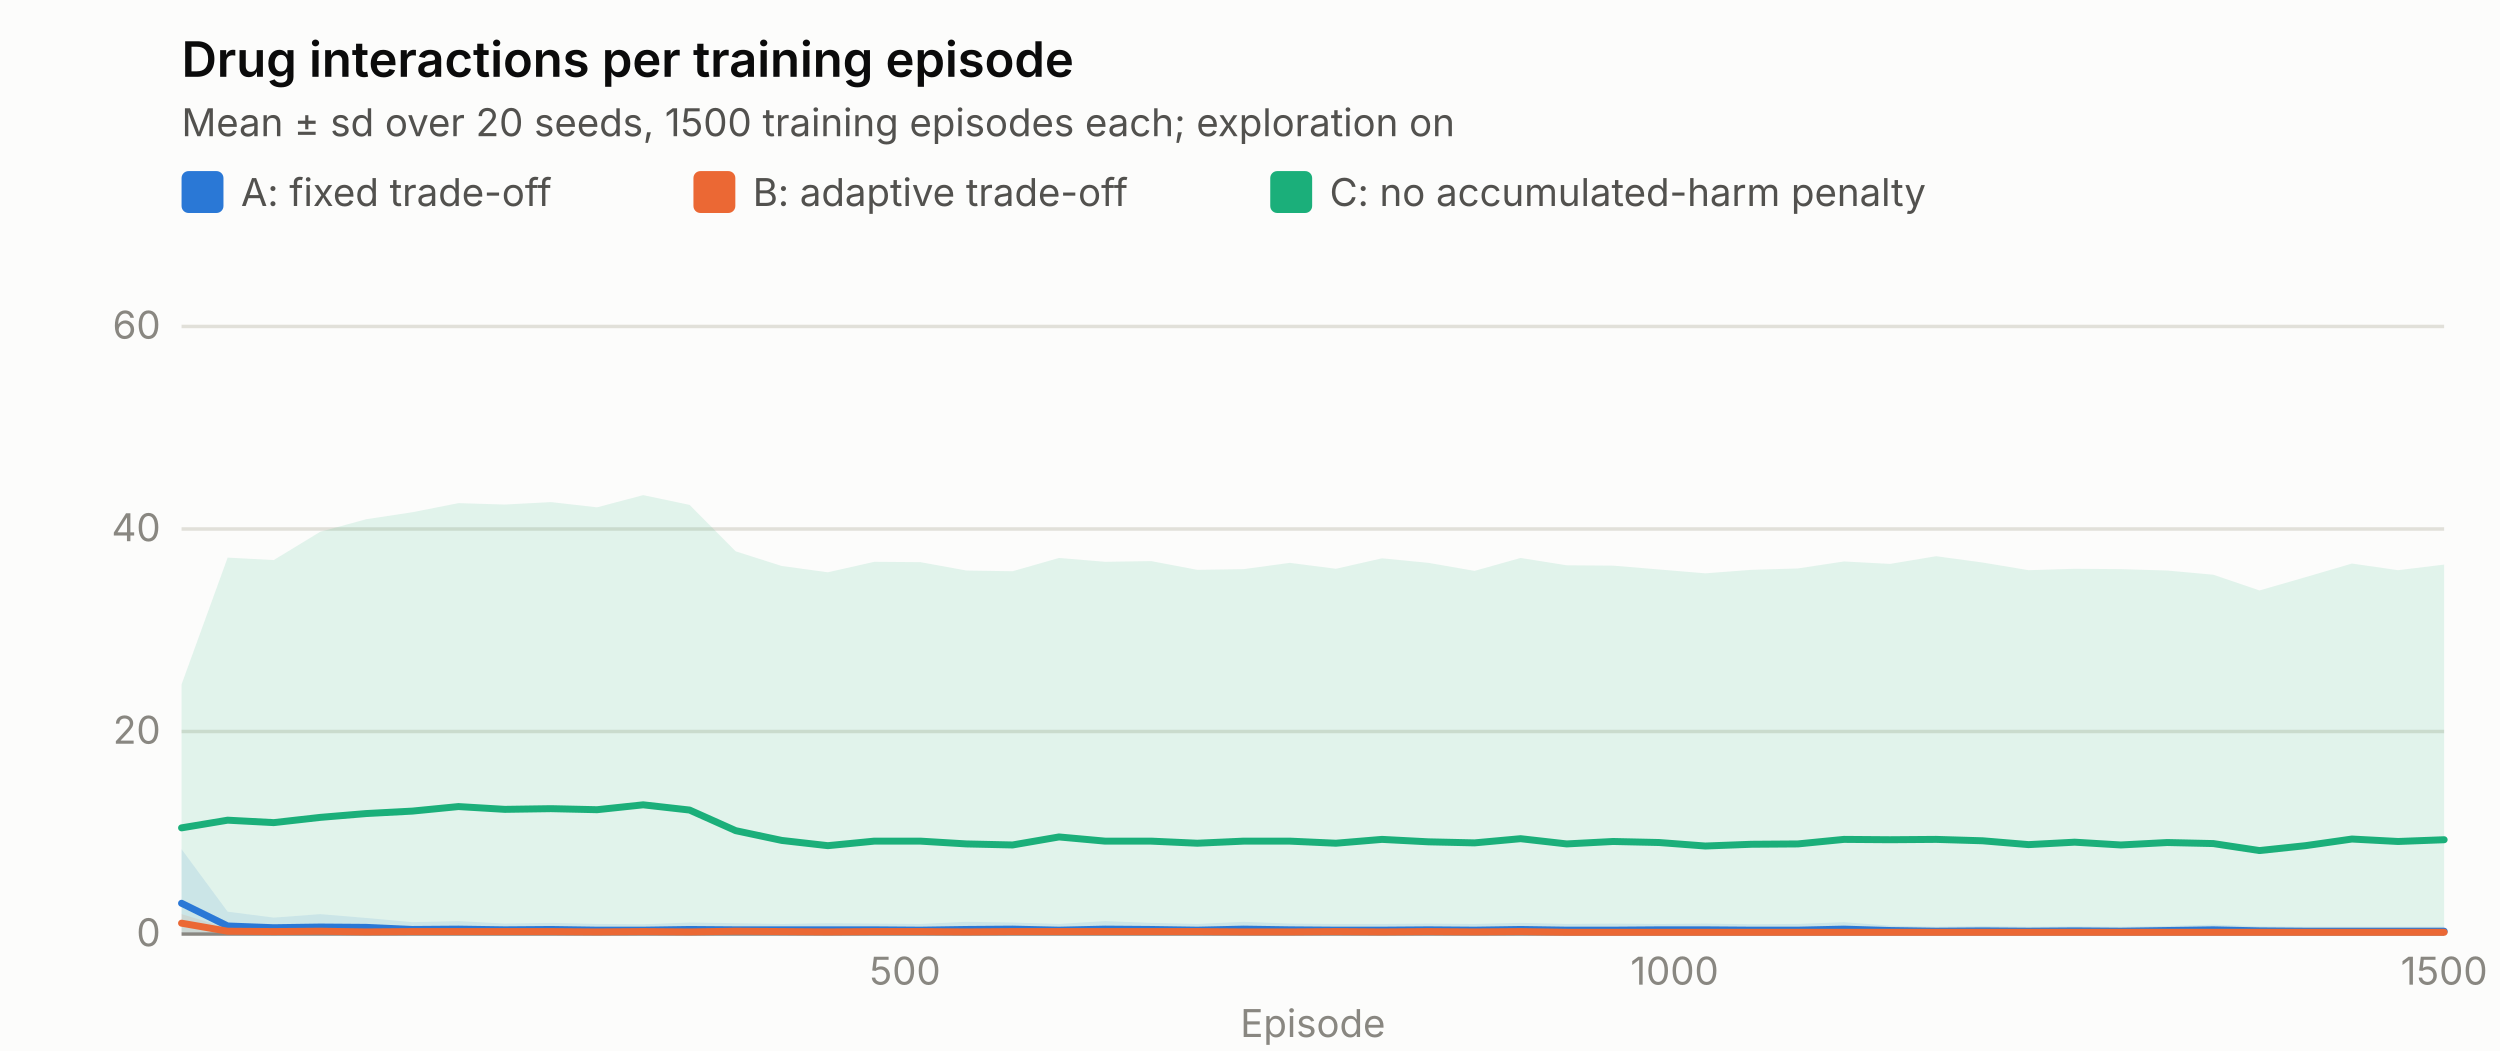
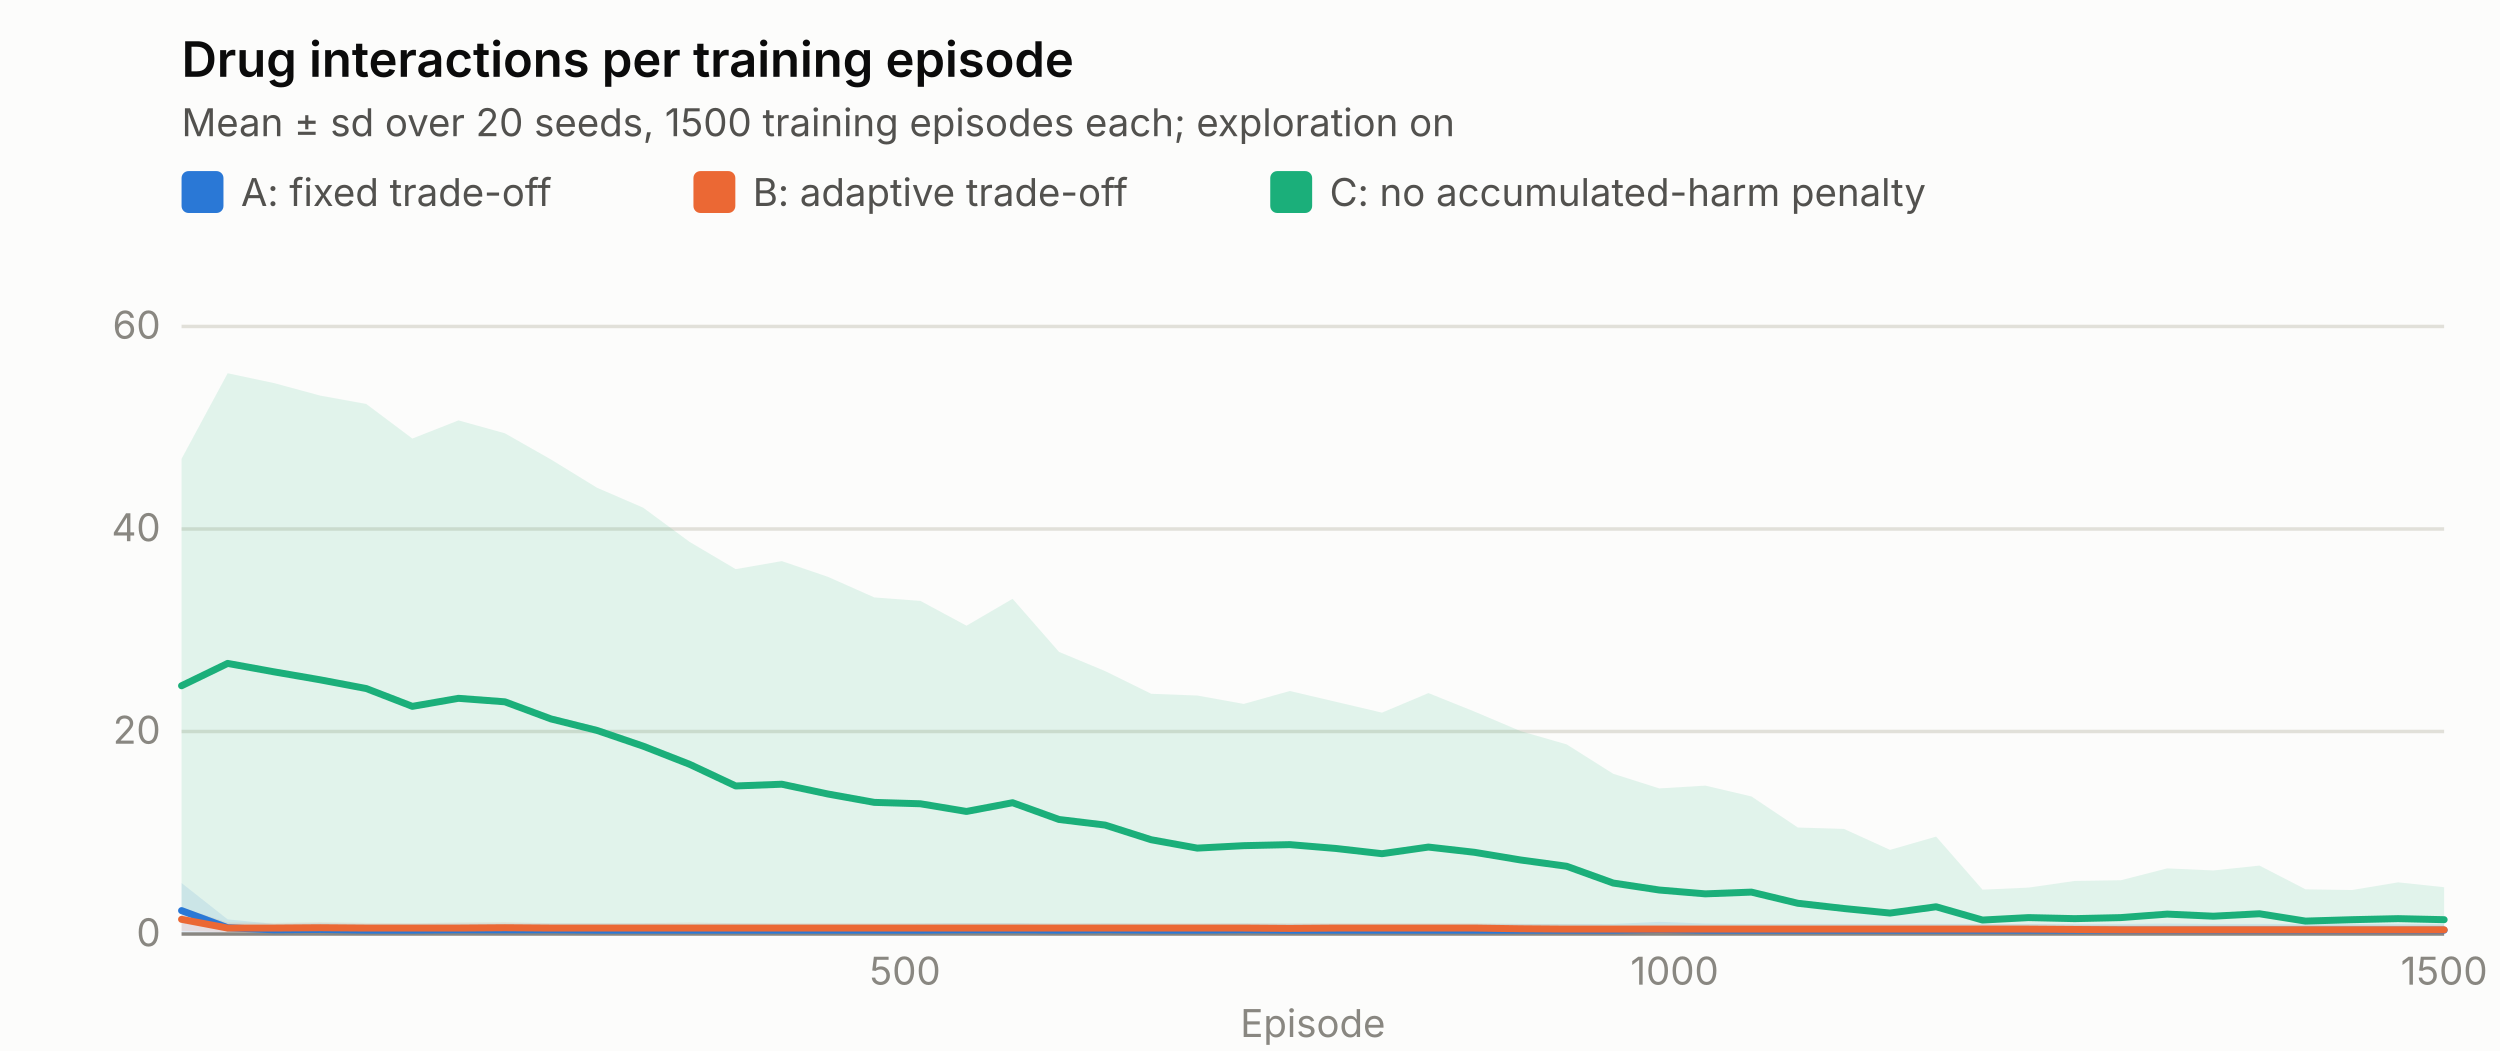
<svg xmlns="http://www.w3.org/2000/svg" viewBox="0 0 716 301" width="716" height="301" font-family="system-ui, -apple-system, &quot;Segoe UI&quot;, sans-serif">
  <rect width="716" height="301" fill="#fcfcfb" />
  <text x="52.0" y="22.0" font-size="14" font-weight="600" fill="#0b0b0b" text-anchor="start">Drug interactions per training episode</text>
  <text x="52.0" y="39.0" font-size="11" font-weight="400" fill="#52514e" text-anchor="start">Mean ± sd over 20 seeds, 1500 training episodes each; exploration on</text>
  <rect x="52" y="49" width="12" height="12" rx="2" fill="#2a78d6" />
  <text x="69.0" y="59.0" font-size="11" font-weight="400" fill="#52514e" text-anchor="start">A: fixed trade-off</text>
  <rect x="198.6" y="49" width="12" height="12" rx="2" fill="#eb6834" />
  <text x="215.6" y="59.0" font-size="11" font-weight="400" fill="#52514e" text-anchor="start">B: adaptive trade-off</text>
  <rect x="363.8" y="49" width="12" height="12" rx="2" fill="#1baf7a" />
  <text x="380.8" y="59.0" font-size="11" font-weight="400" fill="#52514e" text-anchor="start">C: no accumulated-harm penalty</text>
  <line x1="52" x2="700" y1="267.5" y2="267.5" stroke="#898781" stroke-width="1" />
  <text x="46.0" y="271.0" font-size="11" font-weight="400" fill="#898781" text-anchor="end">0</text>
  <line x1="52" x2="700" y1="209.5" y2="209.5" stroke="#e1e0d9" stroke-width="1" />
  <text x="46.0" y="213.0" font-size="11" font-weight="400" fill="#898781" text-anchor="end">20</text>
  <line x1="52" x2="700" y1="151.5" y2="151.5" stroke="#e1e0d9" stroke-width="1" />
  <text x="46.0" y="155.0" font-size="11" font-weight="400" fill="#898781" text-anchor="end">40</text>
  <line x1="52" x2="700" y1="93.5" y2="93.5" stroke="#e1e0d9" stroke-width="1" />
  <text x="46.0" y="97.0" font-size="11" font-weight="400" fill="#898781" text-anchor="end">60</text>
  <text x="259.2" y="282.0" font-size="11" font-weight="400" fill="#898781" text-anchor="middle">500</text>
  <text x="479.6" y="282.0" font-size="11" font-weight="400" fill="#898781" text-anchor="middle">1000</text>
  <text x="700.0" y="282.0" font-size="11" font-weight="400" fill="#898781" text-anchor="middle">1500</text>
-   <polygon points="52.0,243.2 65.2,261.1 78.4,262.8 91.7,261.8 104.9,262.9 118.1,264.1 131.3,263.8 144.6,264.5 157.8,264.3 171.0,264.6 184.2,264.7 197.5,264.2 210.7,264.4 223.9,264.6 237.1,264.4 250.4,264.5 263.6,264.6 276.8,264.0 290.0,264.2 303.3,264.6 316.5,263.8 329.7,264.3 342.9,264.6 356.2,264.0 369.4,264.5 382.6,264.6 395.8,264.6 409.1,264.5 422.3,264.6 435.5,264.3 448.7,264.6 462.0,264.5 475.2,264.6 488.4,264.5 501.6,264.7 514.9,264.6 528.1,264.1 541.3,265.1 554.5,265.4 567.8,265.2 581.0,265.4 594.2,265.3 607.4,265.4 620.7,265.2 633.9,264.8 647.1,265.3 660.3,265.4 673.6,265.4 686.8,265.4 700.0,265.4 700.0,267.0 686.8,267.0 673.6,267.0 660.3,267.0 647.1,267.0 633.9,267.0 620.7,267.0 607.4,267.0 594.2,267.0 581.0,267.0 567.8,267.0 554.5,267.0 541.3,267.0 528.1,267.0 514.9,267.0 501.6,267.0 488.4,267.0 475.2,267.0 462.0,267.0 448.7,267.0 435.5,267.0 422.3,267.0 409.1,267.0 395.8,267.0 382.6,267.0 369.4,267.0 356.2,267.0 342.9,267.0 329.7,267.0 316.5,267.0 303.3,267.0 290.0,267.0 276.8,267.0 263.6,267.0 250.4,267.0 237.1,267.0 223.9,267.0 210.7,267.0 197.5,267.0 184.2,267.0 171.0,267.0 157.8,267.0 144.6,267.0 131.3,267.0 118.1,267.0 104.9,267.0 91.7,267.0 78.4,267.0 65.2,267.0 52.0,267.0" fill="#2a78d6" fill-opacity="0.12" />
-   <polygon points="52.0,261.8 65.2,265.8 78.4,266.2 91.7,266.0 104.9,266.2 118.1,266.0 131.3,266.0 144.6,266.1 157.8,266.2 171.0,266.2 184.2,266.2 197.5,266.2 210.7,265.6 223.9,266.2 237.1,266.2 250.4,266.1 263.6,265.9 276.8,266.3 290.0,266.2 303.3,266.1 316.5,266.2 329.7,266.2 342.9,266.1 356.2,266.2 369.4,266.2 382.6,266.2 395.8,266.2 409.1,266.2 422.3,266.2 435.5,265.7 448.7,266.7 462.0,267.0 475.2,266.9 488.4,267.0 501.6,267.0 514.9,267.0 528.1,266.8 541.3,267.0 554.5,267.0 567.8,266.7 581.0,267.0 594.2,267.0 607.4,267.0 620.7,266.8 633.9,266.9 647.1,267.0 660.3,266.9 673.6,266.9 686.8,266.9 700.0,267.0 700.0,267.0 686.8,267.0 673.6,267.0 660.3,267.0 647.1,267.0 633.9,267.0 620.7,267.0 607.4,267.0 594.2,267.0 581.0,267.0 567.8,267.0 554.5,267.0 541.3,267.0 528.1,267.0 514.9,267.0 501.6,267.0 488.4,267.0 475.2,267.0 462.0,267.0 448.7,267.0 435.5,267.0 422.3,267.0 409.1,267.0 395.8,267.0 382.6,267.0 369.4,267.0 356.2,267.0 342.9,267.0 329.7,267.0 316.5,267.0 303.3,267.0 290.0,267.0 276.8,267.0 263.6,267.0 250.4,267.0 237.1,267.0 223.9,267.0 210.7,267.0 197.5,267.0 184.2,267.0 171.0,267.0 157.8,267.0 144.6,267.0 131.3,267.0 118.1,267.0 104.9,267.0 91.7,267.0 78.4,267.0 65.2,267.0 52.0,267.0" fill="#eb6834" fill-opacity="0.12" />
-   <polygon points="52.0,196.0 65.2,159.7 78.4,160.4 91.7,152.3 104.9,148.7 118.1,146.7 131.3,144.1 144.6,144.5 157.8,143.8 171.0,145.3 184.2,141.8 197.5,144.6 210.7,157.9 223.9,162.1 237.1,163.9 250.4,160.9 263.6,161.0 276.8,163.4 290.0,163.6 303.3,159.8 316.5,160.9 329.7,160.7 342.9,163.2 356.2,163.0 369.4,161.2 382.6,162.9 395.8,159.9 409.1,161.2 422.3,163.5 435.5,159.8 448.7,161.9 462.0,162.0 475.2,163.1 488.4,164.2 501.6,163.2 514.9,162.8 528.1,160.8 541.3,161.5 554.5,159.3 567.8,161.1 581.0,163.3 594.2,162.9 607.4,163.0 620.7,163.4 633.9,164.6 647.1,169.1 660.3,165.3 673.6,161.4 686.8,163.3 700.0,161.7 700.0,267.0 686.8,267.0 673.6,267.0 660.3,267.0 647.1,267.0 633.9,267.0 620.7,267.0 607.4,267.0 594.2,267.0 581.0,267.0 567.8,267.0 554.5,267.0 541.3,267.0 528.1,267.0 514.9,267.0 501.6,267.0 488.4,267.0 475.2,267.0 462.0,267.0 448.7,267.0 435.5,267.0 422.3,267.0 409.1,267.0 395.8,267.0 382.6,267.0 369.4,267.0 356.2,267.0 342.9,267.0 329.7,267.0 316.5,267.0 303.3,267.0 290.0,267.0 276.8,267.0 263.6,267.0 250.4,267.0 237.1,267.0 223.9,267.0 210.7,267.0 197.5,267.0 184.2,267.0 171.0,267.0 157.8,267.0 144.6,267.0 131.3,267.0 118.1,267.0 104.9,267.0 91.7,267.0 78.4,267.0 65.2,267.0 52.0,267.0" fill="#1baf7a" fill-opacity="0.12" />
-   <polyline points="52.0,258.7 65.2,265.2 78.4,265.7 91.7,265.5 104.9,265.6 118.1,266.2 131.3,266.1 144.6,266.3 157.8,266.2 171.0,266.4 184.2,266.4 197.5,266.2 210.7,266.3 223.9,266.3 237.1,266.3 250.4,266.3 263.6,266.4 276.8,266.2 290.0,266.1 303.3,266.4 316.5,266.1 329.7,266.2 342.9,266.4 356.2,266.1 369.4,266.3 382.6,266.4 395.8,266.4 409.1,266.3 422.3,266.4 435.5,266.2 448.7,266.4 462.0,266.4 475.2,266.3 488.4,266.3 501.6,266.4 514.9,266.4 528.1,266.1 541.3,266.5 554.5,266.7 567.8,266.6 581.0,266.7 594.2,266.6 607.4,266.7 620.7,266.5 633.9,266.3 647.1,266.6 660.3,266.7 673.6,266.7 686.8,266.7 700.0,266.7" fill="none" stroke="#2a78d6" stroke-width="2" stroke-linejoin="round" stroke-linecap="round" />
-   <polyline points="52.0,264.4 65.2,266.7 78.4,266.8 91.7,266.7 104.9,266.9 118.1,266.8 131.3,266.8 144.6,266.8 157.8,266.8 171.0,266.9 184.2,266.8 197.5,266.9 210.7,266.7 223.9,266.8 237.1,266.9 250.4,266.8 263.6,266.8 276.8,266.9 290.0,266.8 303.3,266.8 316.5,266.8 329.7,266.8 342.9,266.8 356.2,266.9 369.4,266.9 382.6,266.8 395.8,266.9 409.1,266.8 422.3,266.9 435.5,266.8 448.7,267.0 462.0,267.0 475.2,267.0 488.4,267.0 501.6,267.0 514.9,267.0 528.1,267.0 541.3,267.0 554.5,267.0 567.8,267.0 581.0,267.0 594.2,267.0 607.4,267.0 620.7,267.0 633.9,267.0 647.1,267.0 660.3,267.0 673.6,267.0 686.8,267.0 700.0,267.0" fill="none" stroke="#eb6834" stroke-width="2" stroke-linejoin="round" stroke-linecap="round" />
-   <polyline points="52.0,237.1 65.2,234.9 78.4,235.6 91.7,234.1 104.9,233.0 118.1,232.3 131.3,231.0 144.6,231.8 157.8,231.6 171.0,231.9 184.2,230.5 197.5,232.0 210.7,237.9 223.9,240.7 237.1,242.2 250.4,240.9 263.6,240.9 276.8,241.7 290.0,242.0 303.3,239.7 316.5,240.9 329.7,240.9 342.9,241.5 356.2,240.9 369.4,240.9 382.6,241.5 395.8,240.4 409.1,241.1 422.3,241.4 435.5,240.2 448.7,241.7 462.0,241.0 475.2,241.3 488.4,242.3 501.6,241.8 514.9,241.7 528.1,240.4 541.3,240.5 554.5,240.4 567.8,240.8 581.0,241.9 594.2,241.2 607.4,242.0 620.7,241.3 633.9,241.6 647.1,243.6 660.3,242.2 673.6,240.3 686.8,241.0 700.0,240.5" fill="none" stroke="#1baf7a" stroke-width="2" stroke-linejoin="round" stroke-linecap="round" />
+   <polygon points="52.0,252.9 65.2,263.3 78.4,264.6 91.7,264.4 104.9,264.6 118.1,264.6 131.3,264.5 144.6,264.5 157.8,264.5 171.0,264.5 184.2,264.5 197.5,264.6 210.7,264.5 223.9,264.6 237.1,264.6 250.4,264.6 263.6,264.5 276.8,264.4 290.0,264.4 303.3,264.6 316.5,264.5 329.7,264.6 342.9,264.6 356.2,264.5 369.4,264.6 382.6,264.6 395.8,264.6 409.1,264.6 422.3,264.6 435.5,264.6 448.7,264.6 462.0,264.6 475.2,264.0 488.4,264.5 501.6,264.6 514.9,264.6 528.1,264.6 541.3,264.6 554.5,264.6 567.8,264.6 581.0,264.6 594.2,264.6 607.4,264.6 620.7,264.5 633.9,264.6 647.1,264.6 660.3,264.6 673.6,264.6 686.8,264.6 700.0,264.6 700.0,267.0 686.8,267.0 673.6,267.0 660.3,267.0 647.1,267.0 633.9,267.0 620.7,267.0 607.4,267.0 594.2,267.0 581.0,267.0 567.8,267.0 554.5,267.0 541.3,267.0 528.1,267.0 514.9,267.0 501.6,267.0 488.4,267.0 475.2,267.0 462.0,267.0 448.7,267.0 435.5,267.0 422.3,267.0 409.1,267.0 395.8,267.0 382.6,267.0 369.4,267.0 356.2,267.0 342.9,267.0 329.7,267.0 316.5,267.0 303.3,267.0 290.0,267.0 276.8,267.0 263.6,267.0 250.4,267.0 237.1,267.0 223.9,267.0 210.7,267.0 197.5,267.0 184.2,267.0 171.0,267.0 157.8,267.0 144.6,267.0 131.3,267.0 118.1,267.0 104.9,267.0 91.7,267.0 78.4,267.0 65.2,267.0 52.0,267.0" fill="#2a78d6" fill-opacity="0.12" />
+   <polygon points="52.0,259.9 65.2,264.2 78.4,264.3 91.7,264.1 104.9,264.3 118.1,264.4 131.3,264.2 144.6,264.1 157.8,264.4 171.0,264.4 184.2,264.4 197.5,264.2 210.7,264.4 223.9,264.4 237.1,264.4 250.4,264.4 263.6,264.4 276.8,264.4 290.0,264.4 303.3,264.4 316.5,264.4 329.7,264.4 342.9,264.4 356.2,264.4 369.4,264.4 382.6,264.4 395.8,264.4 409.1,264.4 422.3,264.4 435.5,264.6 448.7,264.7 462.0,264.8 475.2,264.8 488.4,264.8 501.6,264.8 514.9,264.8 528.1,264.8 541.3,264.8 554.5,264.8 567.8,264.8 581.0,264.7 594.2,264.9 607.4,265.0 620.7,265.0 633.9,265.0 647.1,265.0 660.3,265.0 673.6,265.0 686.8,265.0 700.0,265.0 700.0,267.0 686.8,267.0 673.6,267.0 660.3,267.0 647.1,267.0 633.9,267.0 620.7,267.0 607.4,267.0 594.2,267.0 581.0,267.0 567.8,267.0 554.5,267.0 541.3,267.0 528.1,267.0 514.9,267.0 501.6,267.0 488.4,267.0 475.2,267.0 462.0,267.0 448.7,267.0 435.5,267.0 422.3,267.0 409.1,267.0 395.8,267.0 382.6,267.0 369.4,267.0 356.2,267.0 342.9,267.0 329.7,267.0 316.5,267.0 303.3,267.0 290.0,267.0 276.8,267.0 263.6,267.0 250.4,267.0 237.1,267.0 223.9,267.0 210.7,267.0 197.5,267.0 184.2,267.0 171.0,267.0 157.8,267.0 144.6,267.0 131.3,267.0 118.1,267.0 104.9,267.0 91.7,267.0 78.4,267.0 65.2,267.0 52.0,266.6" fill="#eb6834" fill-opacity="0.12" />
+   <polygon points="52.0,131.4 65.2,106.9 78.4,109.7 91.7,113.3 104.9,115.7 118.1,125.6 131.3,120.4 144.6,124.1 157.8,131.6 171.0,139.7 184.2,145.4 197.5,155.2 210.7,163.0 223.9,160.7 237.1,165.2 250.4,171.1 263.6,172.1 276.8,179.2 290.0,171.5 303.3,186.7 316.5,192.2 329.7,198.7 342.9,199.2 356.2,201.6 369.4,197.9 382.6,201.0 395.8,204.1 409.1,198.5 422.3,203.8 435.5,209.4 448.7,213.2 462.0,221.6 475.2,225.8 488.4,225.0 501.6,228.1 514.9,237.0 528.1,237.4 541.3,243.4 554.5,239.6 567.8,254.8 581.0,254.2 594.2,252.3 607.4,252.1 620.7,248.7 633.9,249.3 647.1,247.9 660.3,254.7 673.6,254.9 686.8,252.7 700.0,254.1 700.0,267.0 686.8,267.0 673.6,267.0 660.3,267.0 647.1,267.0 633.9,267.0 620.7,267.0 607.4,267.0 594.2,267.0 581.0,267.0 567.8,267.0 554.5,267.0 541.3,267.0 528.1,267.0 514.9,267.0 501.6,267.0 488.4,267.0 475.2,267.0 462.0,267.0 448.7,267.0 435.5,267.0 422.3,267.0 409.1,267.0 395.8,267.0 382.6,267.0 369.4,267.0 356.2,267.0 342.9,267.0 329.7,267.0 316.5,267.0 303.3,267.0 290.0,267.0 276.8,267.0 263.6,267.0 250.4,267.0 237.1,267.0 223.9,267.0 210.7,267.0 197.5,267.0 184.2,267.0 171.0,267.0 157.8,267.0 144.6,267.0 131.3,267.0 118.1,267.0 104.9,267.0 91.7,267.0 78.4,267.0 65.2,267.0 52.0,261.4" fill="#1baf7a" fill-opacity="0.12" />
+   <polyline points="52.0,260.8 65.2,265.7 78.4,266.3 91.7,266.2 104.9,266.4 118.1,266.4 131.3,266.3 144.6,266.3 157.8,266.3 171.0,266.4 184.2,266.4 197.5,266.4 210.7,266.4 223.9,266.4 237.1,266.4 250.4,266.4 263.6,266.4 276.8,266.3 290.0,266.3 303.3,266.4 316.5,266.3 329.7,266.4 342.9,266.4 356.2,266.3 369.4,266.4 382.6,266.4 395.8,266.4 409.1,266.4 422.3,266.4 435.5,266.4 448.7,266.4 462.0,266.4 475.2,266.2 488.4,266.4 501.6,266.4 514.9,266.4 528.1,266.4 541.3,266.4 554.5,266.4 567.8,266.4 581.0,266.4 594.2,266.4 607.4,266.4 620.7,266.4 633.9,266.4 647.1,266.4 660.3,266.4 673.6,266.4 686.8,266.4 700.0,266.4" fill="none" stroke="#2a78d6" stroke-width="2" stroke-linejoin="round" stroke-linecap="round" />
+   <polyline points="52.0,263.3 65.2,265.8 78.4,265.8 91.7,265.7 104.9,265.8 118.1,265.8 131.3,265.8 144.6,265.7 157.8,265.8 171.0,265.8 184.2,265.8 197.5,265.8 210.7,265.8 223.9,265.8 237.1,265.8 250.4,265.8 263.6,265.8 276.8,265.8 290.0,265.8 303.3,265.8 316.5,265.8 329.7,265.8 342.9,265.8 356.2,265.8 369.4,265.9 382.6,265.8 395.8,265.8 409.1,265.8 422.3,265.8 435.5,266.0 448.7,266.1 462.0,266.1 475.2,266.1 488.4,266.1 501.6,266.1 514.9,266.1 528.1,266.1 541.3,266.1 554.5,266.1 567.8,266.1 581.0,266.1 594.2,266.2 607.4,266.3 620.7,266.3 633.9,266.3 647.1,266.3 660.3,266.3 673.6,266.3 686.8,266.3 700.0,266.3" fill="none" stroke="#eb6834" stroke-width="2" stroke-linejoin="round" stroke-linecap="round" />
+   <polyline points="52.0,196.4 65.2,190.0 78.4,192.4 91.7,194.7 104.9,197.2 118.1,202.3 131.3,200.0 144.6,201.0 157.8,205.9 171.0,209.2 184.2,213.7 197.5,218.9 210.7,225.1 223.9,224.6 237.1,227.4 250.4,229.8 263.6,230.2 276.8,232.4 290.0,229.9 303.3,234.7 316.5,236.3 329.7,240.5 342.9,242.9 356.2,242.2 369.4,241.9 382.6,243.0 395.8,244.5 409.1,242.6 422.3,244.1 435.5,246.3 448.7,248.1 462.0,252.9 475.2,254.9 488.4,256.0 501.6,255.5 514.9,258.7 528.1,260.2 541.3,261.5 554.5,259.7 567.8,263.5 581.0,262.8 594.2,263.1 607.4,262.8 620.7,261.8 633.9,262.4 647.1,261.7 660.3,263.8 673.6,263.4 686.8,263.1 700.0,263.4" fill="none" stroke="#1baf7a" stroke-width="2" stroke-linejoin="round" stroke-linecap="round" />
  <text x="376.0" y="297.0" font-size="11" font-weight="400" fill="#898781" text-anchor="middle">Episode</text>
</svg>
